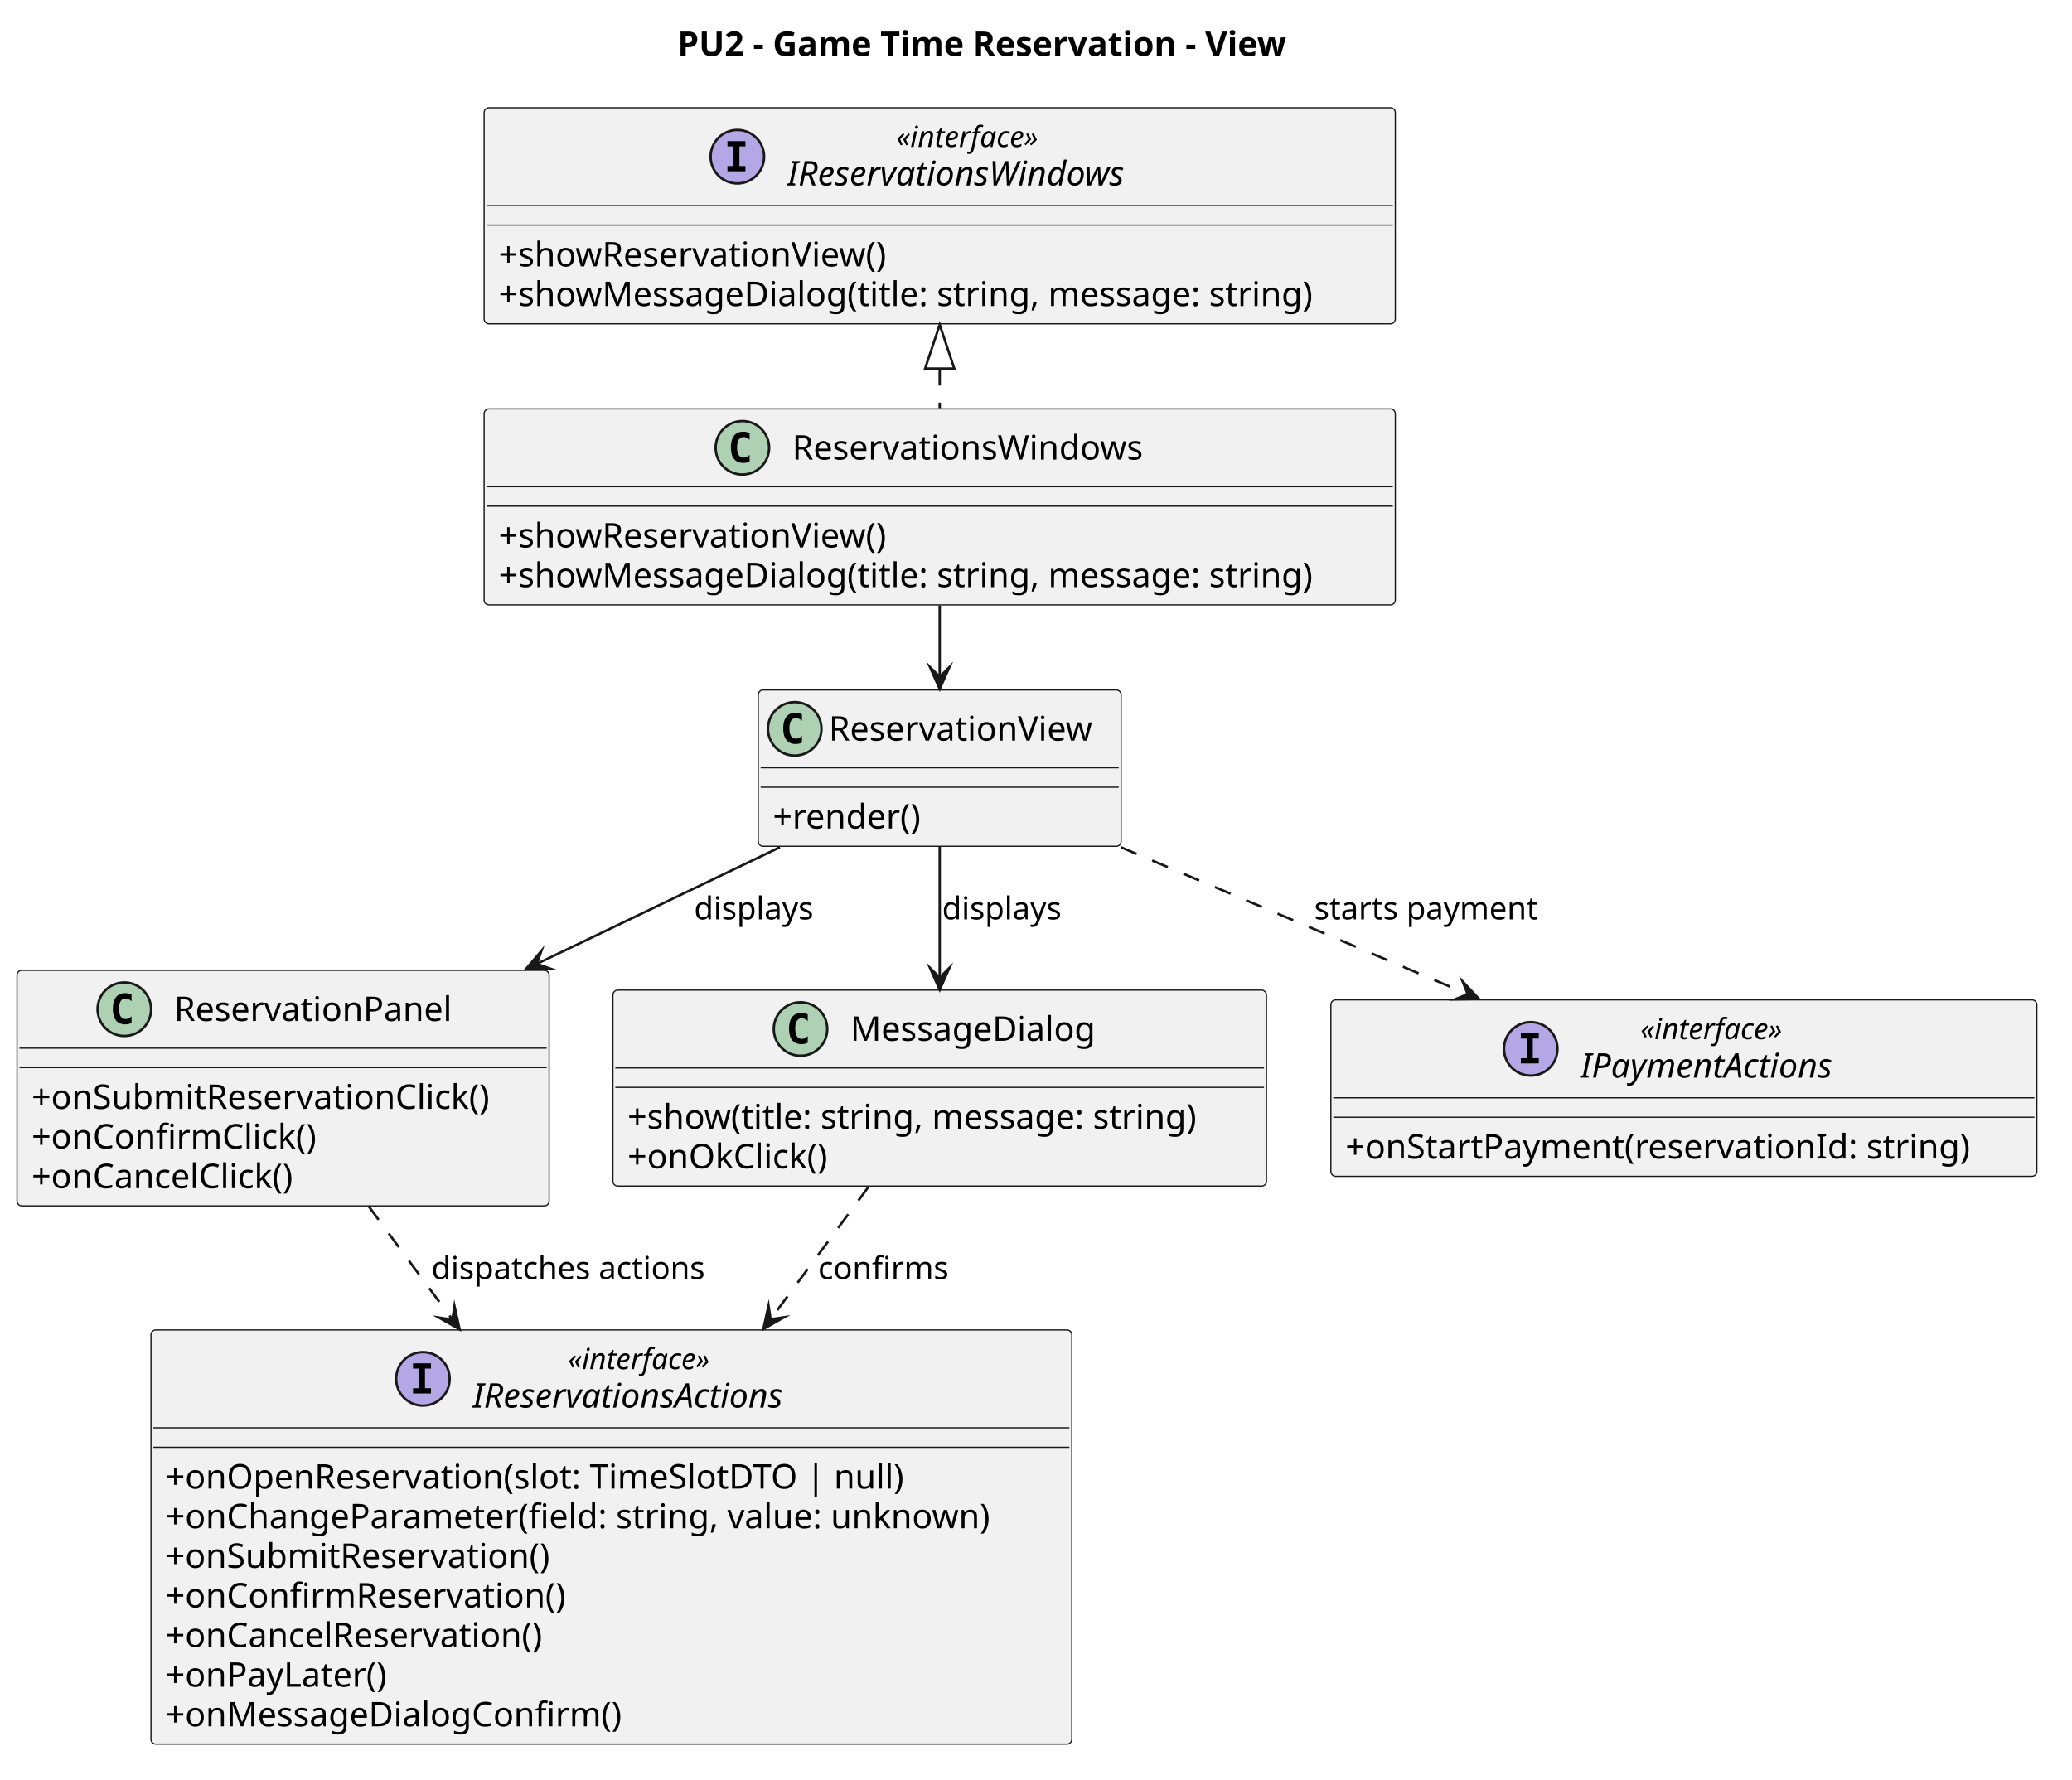
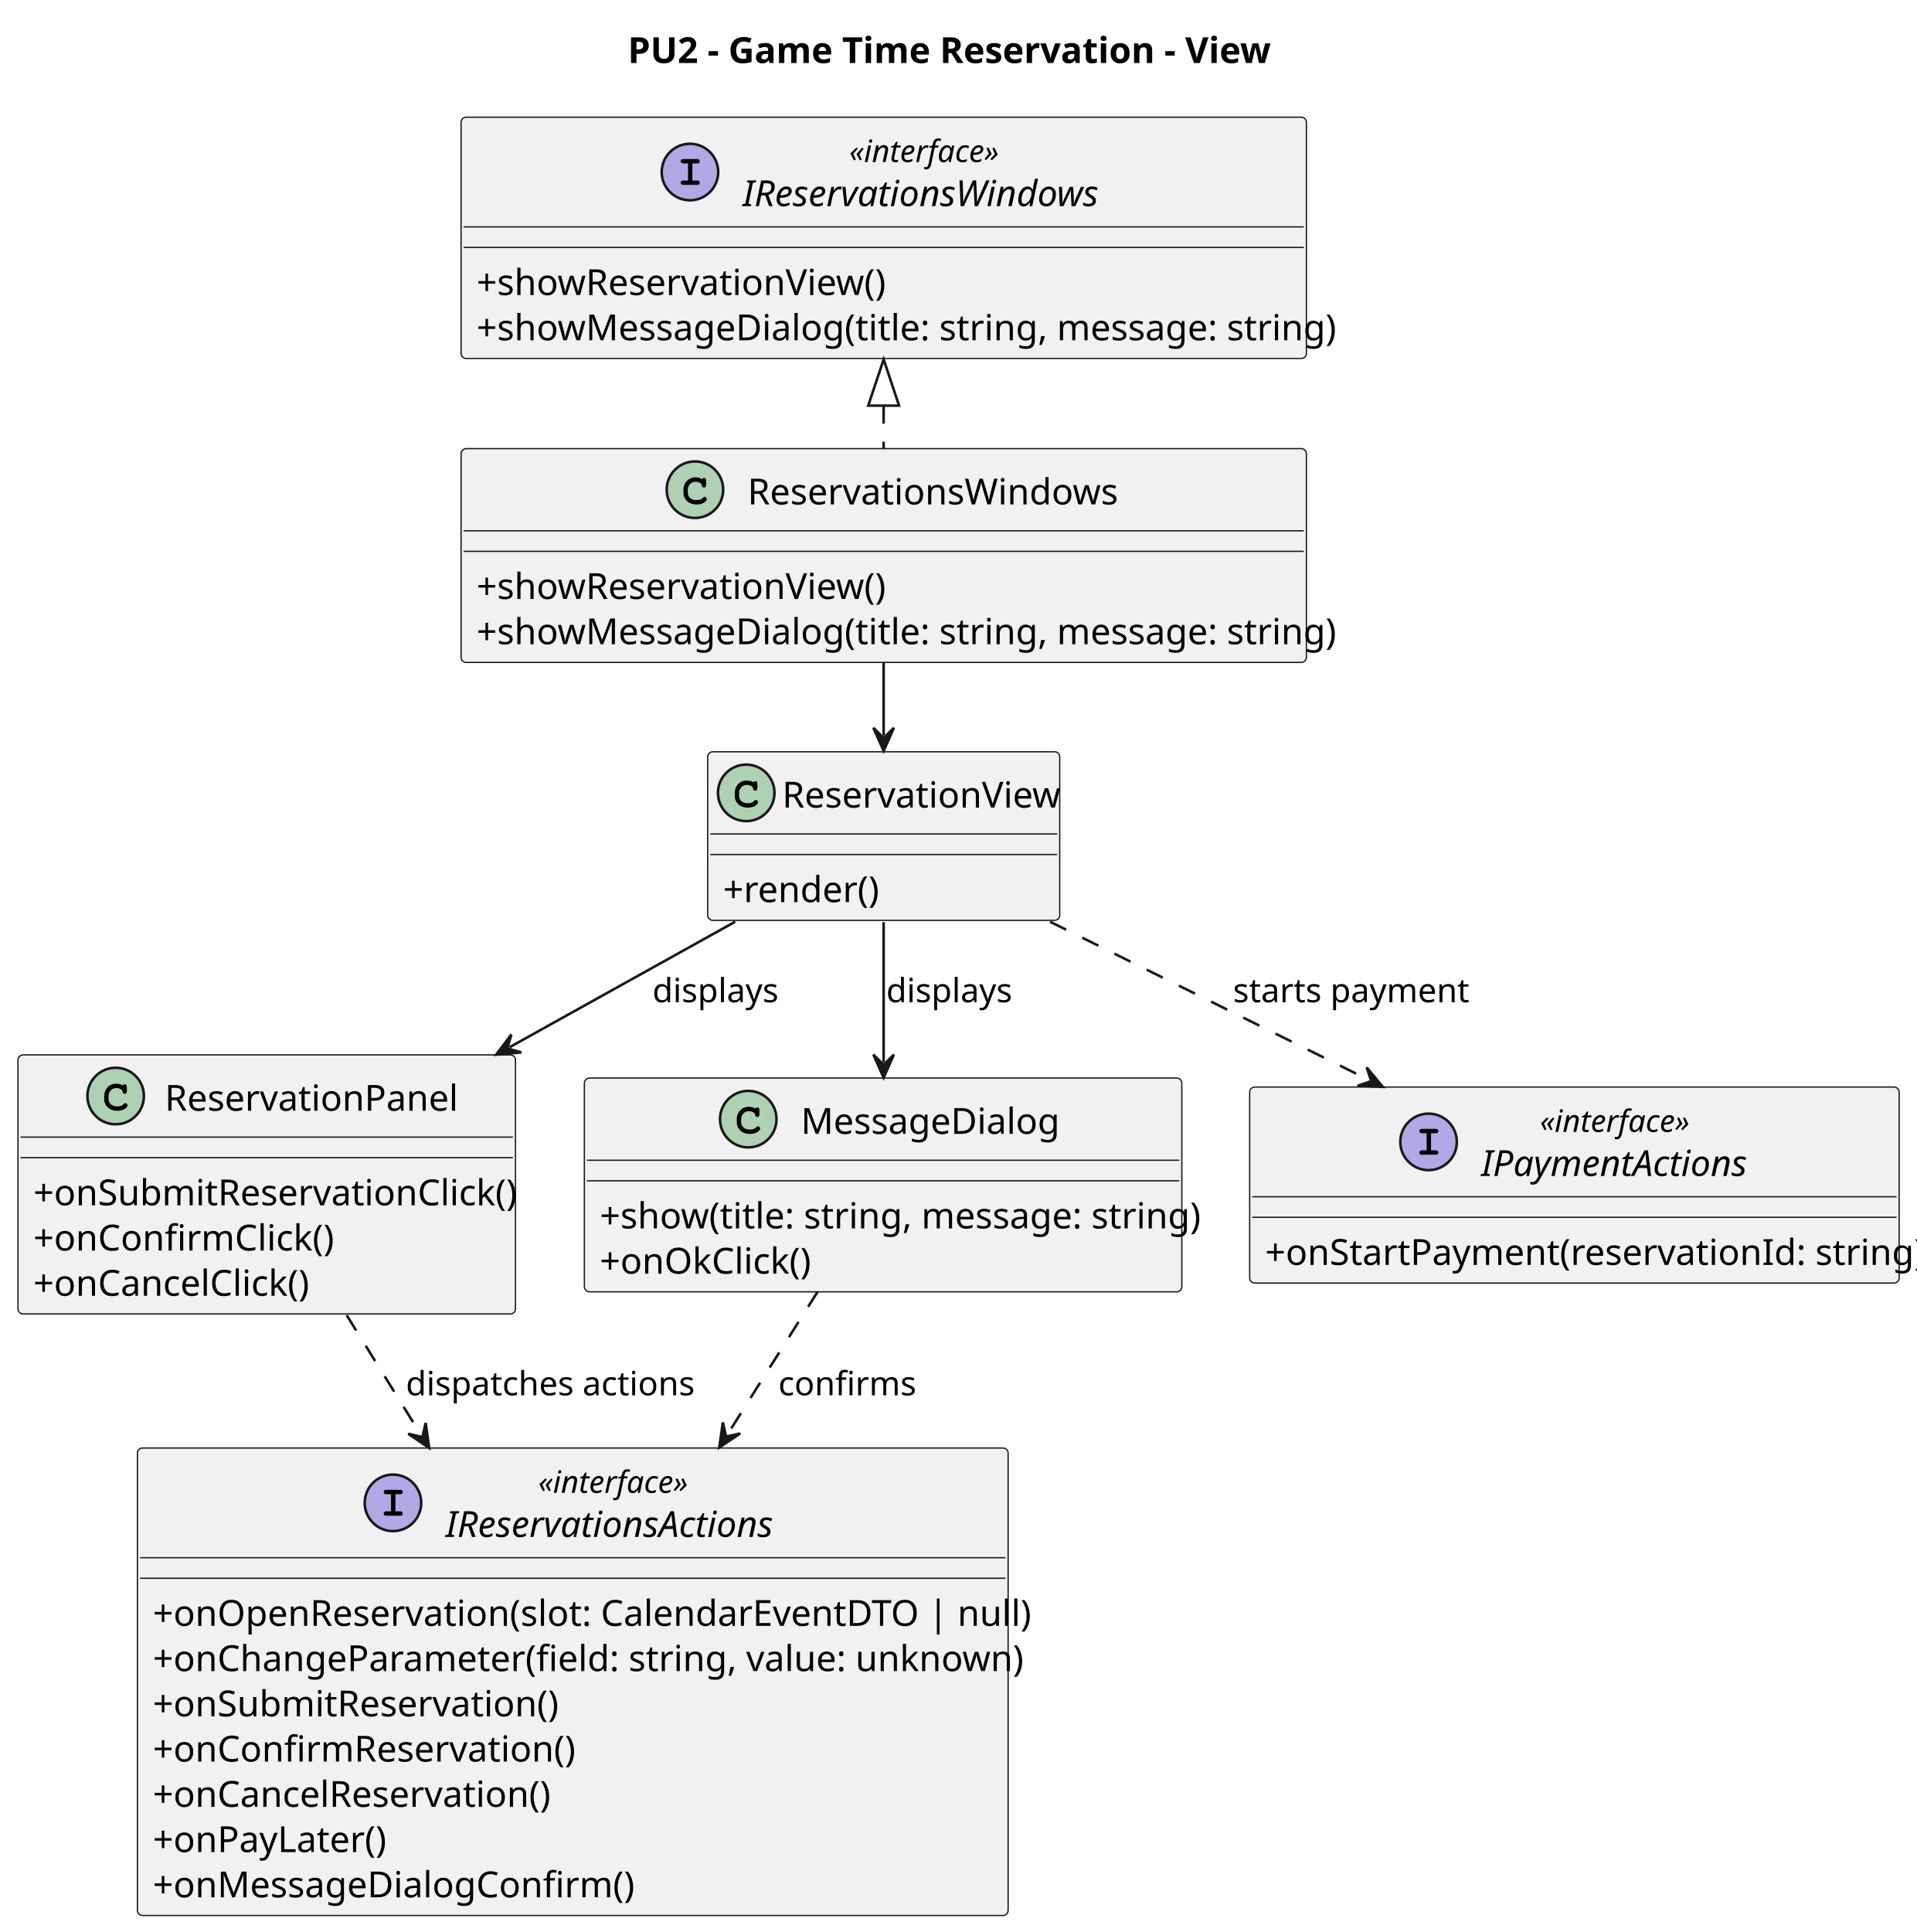
- <svg xmlns="http://www.w3.org/2000/svg" version="1.1" data-diagram-type="CLASS" style="width:852px;height:732px;background:#FFFFFF;" width="852px" height="732px" viewBox="0 0 852 732" zoomAndPan="magnify" preserveAspectRatio="none" contentStyleType="text/css">
+ <svg xmlns="http://www.w3.org/2000/svg" contentStyleType="text/css" data-diagram-type="CLASS" height="752px" preserveAspectRatio="none" style="width:746px;height:752px;background:#FFFFFF;" version="1.1" viewBox="0 0 746 752" width="746px" zoomAndPan="magnify">
  <defs />
-   <g font-family="sans-serif" lengthAdjust="spacing">
-     <g class="title" data-source-line="9">
-       <text x="278.57" y="22.995" fill="#000" font-size="14" textLength="288.408" font-weight="700">PU2 - Game Time Reservation - View</text>
+   <g>
+     <g class="title" data-source-line="14">
+       <text fill="#000000" font-family="sans-serif" font-size="14" font-weight="bold" lengthAdjust="spacing" textLength="243.53" x="244.4" y="24.533">PU2 - Game Time Reservation - View</text>
    </g>
-     <g class="entity" data-qualified-name="ReservationView" id="ent0001" data-source-line="11">
-       <rect x="311.79" y="283.747" width="149.216" height="64.297" fill="#F1F1F1" style="stroke:#181818;stroke-width:0.5;" rx="2" ry="2" />
-       <ellipse cx="326.79" cy="299.747" rx="11" ry="11" fill="#ADD1B2" style="stroke:#181818;stroke-width:1;" />
-       <path d="M329.759,305.388 Q329.181,305.684 328.54,305.825 Q327.899,305.981 327.196,305.981 Q324.696,305.981 323.368,304.341 Q322.056,302.684 322.056,299.559 Q322.056,296.434 323.368,294.778 Q324.696,293.122 327.196,293.122 Q327.899,293.122 328.54,293.278 Q329.196,293.434 329.759,293.731 L329.759,296.45 Q329.134,295.872 328.54,295.606 Q327.946,295.325 327.321,295.325 Q325.978,295.325 325.29,296.403 Q324.603,297.466 324.603,299.559 Q324.603,301.653 325.29,302.731 Q325.978,303.794 327.321,303.794 Q327.946,303.794 328.54,303.528 Q329.134,303.247 329.759,302.669 L329.759,305.388 Z " fill="#000" />
-       <text x="340.79" y="304.594" fill="#000" font-size="14" textLength="117.216">ReservationView</text>
-       <line x1="312.79" y1="315.747" x2="460.006" y2="315.747" style="stroke:#181818;stroke-width:0.5;" />
-       <line x1="312.79" y1="323.747" x2="460.006" y2="323.747" style="stroke:#181818;stroke-width:0.5;" />
-       <text x="317.79" y="340.742" fill="#000" font-size="14" textLength="69.152">+render()</text>
+     <g class="entity" data-qualified-name="ReservationView" data-source-line="16" id="ent0002">
+       <rect fill="#F1F1F1" height="65.609" rx="2" ry="2" style="stroke:#181818;stroke-width:0.5;" width="137.048" x="275.5" y="292.609" />
+       <ellipse cx="290.5" cy="308.609" fill="#ADD1B2" rx="11" ry="11" style="stroke:#181818;stroke-width:1;" />
+       <path d="M293.266,304.484 Q293.422,304.266 293.609,304.156 Q293.797,304.047 294.016,304.047 Q294.391,304.047 294.625,304.312 Q294.859,304.562 294.859,305.172 L294.859,306.625 Q294.859,307.234 294.625,307.5 Q294.391,307.766 294.016,307.766 Q293.672,307.766 293.469,307.562 Q293.266,307.375 293.156,306.859 Q293.109,306.5 292.922,306.312 Q292.594,305.938 291.984,305.719 Q291.375,305.5 290.75,305.5 Q289.984,305.5 289.344,305.828 Q288.719,306.156 288.219,306.906 Q287.734,307.656 287.734,308.688 L287.734,309.781 Q287.734,311.016 288.625,311.844 Q289.516,312.656 291.109,312.656 Q292.047,312.656 292.703,312.406 Q293.094,312.25 293.516,311.812 Q293.781,311.547 293.922,311.469 Q294.078,311.391 294.281,311.391 Q294.609,311.391 294.859,311.656 Q295.125,311.906 295.125,312.25 Q295.125,312.594 294.781,313 Q294.281,313.578 293.484,313.906 Q292.406,314.359 291.109,314.359 Q289.594,314.359 288.391,313.734 Q287.406,313.234 286.719,312.172 Q286.031,311.094 286.031,309.812 L286.031,308.656 Q286.031,307.328 286.641,306.188 Q287.266,305.031 288.359,304.422 Q289.453,303.797 290.688,303.797 Q291.422,303.797 292.062,303.969 Q292.719,304.125 293.266,304.484 Z " fill="#000000" />
+       <text fill="#000000" font-family="sans-serif" font-size="14" lengthAdjust="spacing" textLength="105.048" x="304.5" y="314.338">ReservationView</text>
+       <line style="stroke:#181818;stroke-width:0.5;" x1="276.5" x2="411.548" y1="324.609" y2="324.609" />
+       <line style="stroke:#181818;stroke-width:0.5;" x1="276.5" x2="411.548" y1="332.609" y2="332.609" />
+       <text fill="#000000" font-family="sans-serif" font-size="14" lengthAdjust="spacing" textLength="57.969" x="281.5" y="351.143">+render()</text>
    </g>
-     <g class="entity" data-qualified-name="ReservationPanel" id="ent0002" data-source-line="15">
-       <rect x="7" y="399.047" width="218.801" height="96.891" fill="#F1F1F1" style="stroke:#181818;stroke-width:0.5;" rx="2" ry="2" />
-       <ellipse cx="51.123" cy="415.047" rx="11" ry="11" fill="#ADD1B2" style="stroke:#181818;stroke-width:1;" />
-       <path d="M54.092,420.688 Q53.514,420.984 52.873,421.125 Q52.232,421.281 51.529,421.281 Q49.029,421.281 47.701,419.641 Q46.389,417.984 46.389,414.859 Q46.389,411.734 47.701,410.078 Q49.029,408.422 51.529,408.422 Q52.232,408.422 52.873,408.578 Q53.529,408.734 54.092,409.031 L54.092,411.75 Q53.467,411.172 52.873,410.906 Q52.279,410.625 51.654,410.625 Q50.31,410.625 49.623,411.703 Q48.935,412.766 48.935,414.859 Q48.935,416.953 49.623,418.031 Q50.31,419.094 51.654,419.094 Q52.279,419.094 52.873,418.828 Q53.467,418.547 54.092,417.969 L54.092,420.688 Z " fill="#000" />
-       <text x="71.595" y="419.894" fill="#000" font-size="14" textLength="122.083">ReservationPanel</text>
-       <line x1="8" y1="431.047" x2="224.801" y2="431.047" style="stroke:#181818;stroke-width:0.5;" />
-       <line x1="8" y1="439.047" x2="224.801" y2="439.047" style="stroke:#181818;stroke-width:0.5;" />
-       <text x="13" y="456.042" fill="#000" font-size="14" textLength="206.801">+onSubmitReservationClick()</text>
-       <text x="13" y="472.339" fill="#000" font-size="14" textLength="128.878">+onConfirmClick()</text>
-       <text x="13" y="488.636" fill="#000" font-size="14" textLength="120.88">+onCancelClick()</text>
+     <g class="entity" data-qualified-name="ReservationPanel" data-source-line="20" id="ent0003">
+       <rect fill="#F1F1F1" height="100.828" rx="2" ry="2" style="stroke:#181818;stroke-width:0.5;" width="193.679" x="7" y="410.609" />
+       <ellipse cx="45.026" cy="426.609" fill="#ADD1B2" rx="11" ry="11" style="stroke:#181818;stroke-width:1;" />
+       <path d="M47.792,422.484 Q47.948,422.266 48.135,422.156 Q48.323,422.047 48.542,422.047 Q48.917,422.047 49.151,422.312 Q49.385,422.562 49.385,423.172 L49.385,424.625 Q49.385,425.234 49.151,425.5 Q48.917,425.766 48.542,425.766 Q48.198,425.766 47.995,425.562 Q47.792,425.375 47.682,424.859 Q47.635,424.5 47.448,424.312 Q47.12,423.938 46.51,423.719 Q45.901,423.5 45.276,423.5 Q44.51,423.5 43.87,423.828 Q43.245,424.156 42.745,424.906 Q42.26,425.656 42.26,426.688 L42.26,427.781 Q42.26,429.016 43.151,429.844 Q44.042,430.656 45.635,430.656 Q46.573,430.656 47.229,430.406 Q47.62,430.25 48.042,429.812 Q48.307,429.547 48.448,429.469 Q48.604,429.391 48.807,429.391 Q49.135,429.391 49.385,429.656 Q49.651,429.906 49.651,430.25 Q49.651,430.594 49.307,431 Q48.807,431.578 48.01,431.906 Q46.932,432.359 45.635,432.359 Q44.12,432.359 42.917,431.734 Q41.932,431.234 41.245,430.172 Q40.557,429.094 40.557,427.812 L40.557,426.656 Q40.557,425.328 41.167,424.188 Q41.792,423.031 42.885,422.422 Q43.979,421.797 45.214,421.797 Q45.948,421.797 46.589,421.969 Q47.245,422.125 47.792,422.484 Z " fill="#000000" />
+       <text fill="#000000" font-family="sans-serif" font-size="14" lengthAdjust="spacing" textLength="110.51" x="64.143" y="432.338">ReservationPanel</text>
+       <line style="stroke:#181818;stroke-width:0.5;" x1="8" x2="199.679" y1="442.609" y2="442.609" />
+       <line style="stroke:#181818;stroke-width:0.5;" x1="8" x2="199.679" y1="450.609" y2="450.609" />
+       <text fill="#000000" font-family="sans-serif" font-size="14" lengthAdjust="spacing" textLength="181.679" x="13" y="469.143">+onSubmitReservationClick()</text>
+       <text fill="#000000" font-family="sans-serif" font-size="14" lengthAdjust="spacing" textLength="112.41" x="13" y="486.752">+onConfirmClick()</text>
+       <text fill="#000000" font-family="sans-serif" font-size="14" lengthAdjust="spacing" textLength="106.982" x="13" y="504.361">+onCancelClick()</text>
    </g>
-     <g class="entity" data-qualified-name="MessageDialog" id="ent0003" data-source-line="21">
-       <rect x="252.03" y="407.187" width="268.737" height="80.594" fill="#F1F1F1" style="stroke:#181818;stroke-width:0.5;" rx="2" ry="2" />
-       <ellipse cx="329.174" cy="423.187" rx="11" ry="11" fill="#ADD1B2" style="stroke:#181818;stroke-width:1;" />
-       <path d="M332.142,428.828 Q331.564,429.124 330.924,429.265 Q330.283,429.421 329.58,429.421 Q327.08,429.421 325.752,427.781 Q324.439,426.124 324.439,422.999 Q324.439,419.874 325.752,418.218 Q327.08,416.562 329.58,416.562 Q330.283,416.562 330.924,416.718 Q331.58,416.874 332.142,417.171 L332.142,419.89 Q331.517,419.312 330.924,419.046 Q330.33,418.765 329.705,418.765 Q328.361,418.765 327.674,419.843 Q326.986,420.906 326.986,422.999 Q326.986,425.093 327.674,426.171 Q328.361,427.234 329.705,427.234 Q330.33,427.234 330.924,426.968 Q331.517,426.687 332.142,426.109 L332.142,428.828 Z " fill="#000" />
-       <text x="349.674" y="428.034" fill="#000" font-size="14" textLength="105.95">MessageDialog</text>
-       <line x1="253.03" y1="439.187" x2="519.767" y2="439.187" style="stroke:#181818;stroke-width:0.5;" />
-       <line x1="253.03" y1="447.187" x2="519.767" y2="447.187" style="stroke:#181818;stroke-width:0.5;" />
-       <text x="258.03" y="464.182" fill="#000" font-size="14" textLength="256.737">+show(title: string, message: string)</text>
-       <text x="258.03" y="480.479" fill="#000" font-size="14" textLength="92.579">+onOkClick()</text>
+     <g class="entity" data-qualified-name="MessageDialog" data-source-line="26" id="ent0004">
+       <rect fill="#F1F1F1" height="83.219" rx="2" ry="2" style="stroke:#181818;stroke-width:0.5;" width="232.582" x="227.5" y="419.609" />
+       <ellipse cx="291.293" cy="435.609" fill="#ADD1B2" rx="11" ry="11" style="stroke:#181818;stroke-width:1;" />
+       <path d="M294.059,431.484 Q294.215,431.266 294.402,431.156 Q294.59,431.047 294.809,431.047 Q295.184,431.047 295.418,431.312 Q295.652,431.562 295.652,432.172 L295.652,433.625 Q295.652,434.234 295.418,434.5 Q295.184,434.766 294.809,434.766 Q294.465,434.766 294.262,434.562 Q294.059,434.375 293.949,433.859 Q293.902,433.5 293.715,433.312 Q293.387,432.938 292.777,432.719 Q292.168,432.5 291.543,432.5 Q290.777,432.5 290.137,432.828 Q289.512,433.156 289.012,433.906 Q288.527,434.656 288.527,435.688 L288.527,436.781 Q288.527,438.016 289.418,438.844 Q290.309,439.656 291.902,439.656 Q292.84,439.656 293.496,439.406 Q293.887,439.25 294.309,438.812 Q294.574,438.547 294.715,438.469 Q294.871,438.391 295.074,438.391 Q295.402,438.391 295.652,438.656 Q295.918,438.906 295.918,439.25 Q295.918,439.594 295.574,440 Q295.074,440.578 294.277,440.906 Q293.199,441.359 291.902,441.359 Q290.387,441.359 289.184,440.734 Q288.199,440.234 287.512,439.172 Q286.824,438.094 286.824,436.812 L286.824,435.656 Q286.824,434.328 287.434,433.188 Q288.059,432.031 289.152,431.422 Q290.246,430.797 291.481,430.797 Q292.215,430.797 292.856,430.969 Q293.512,431.125 294.059,431.484 Z " fill="#000000" />
+       <text fill="#000000" font-family="sans-serif" font-size="14" lengthAdjust="spacing" textLength="96.496" x="311.793" y="441.338">MessageDialog</text>
+       <line style="stroke:#181818;stroke-width:0.5;" x1="228.5" x2="459.082" y1="451.609" y2="451.609" />
+       <line style="stroke:#181818;stroke-width:0.5;" x1="228.5" x2="459.082" y1="459.609" y2="459.609" />
+       <text fill="#000000" font-family="sans-serif" font-size="14" lengthAdjust="spacing" textLength="220.582" x="233.5" y="478.143">+show(title: string, message: string)</text>
+       <text fill="#000000" font-family="sans-serif" font-size="14" lengthAdjust="spacing" textLength="81.293" x="233.5" y="495.752">+onOkClick()</text>
    </g>
-     <g class="entity" data-qualified-name="IReservationsActions" id="ent0004" data-source-line="26">
-       <rect x="62.08" y="546.937" width="378.646" height="170.344" fill="#F1F1F1" style="stroke:#181818;stroke-width:0.5;" rx="2" ry="2" />
-       <ellipse cx="173.906" cy="567.07" rx="11" ry="11" fill="#B4A7E5" style="stroke:#181818;stroke-width:1;" />
-       <path d="M169.828,562.835 L169.828,560.679 L177.218,560.679 L177.218,562.835 L174.749,562.835 L174.749,570.913 L177.218,570.913 L177.218,573.07 L169.828,573.07 L169.828,570.913 L172.296,570.913 L172.296,562.835 L169.828,562.835 Z " fill="#000" />
-       <text x="233.551" y="563.076" fill="#000" font-size="12" textLength="68.203" font-style="italic">«interface»</text>
-       <text x="194.406" y="578.901" fill="#000" font-size="14" textLength="146.494" font-style="italic">IReservationsActions</text>
-       <line x1="63.08" y1="587.203" x2="439.726" y2="587.203" style="stroke:#181818;stroke-width:0.5;" />
-       <line x1="63.08" y1="595.203" x2="439.726" y2="595.203" style="stroke:#181818;stroke-width:0.5;" />
-       <text x="68.08" y="612.198" fill="#000" font-size="14" textLength="326.594">+onOpenReservation(slot: TimeSlotDTO | null)</text>
-       <text x="68.08" y="628.494" fill="#000" font-size="14" textLength="366.646">+onChangeParameter(field: string, value: unknown)</text>
-       <text x="68.08" y="644.791" fill="#000" font-size="14" textLength="173.441">+onSubmitReservation()</text>
-       <text x="68.08" y="661.088" fill="#000" font-size="14" textLength="179.204">+onConfirmReservation()</text>
-       <text x="68.08" y="677.385" fill="#000" font-size="14" textLength="171.206">+onCancelReservation()</text>
-       <text x="68.08" y="693.682" fill="#000" font-size="14" textLength="101.637">+onPayLater()</text>
-       <text x="68.08" y="709.979" fill="#000" font-size="14" textLength="201.469">+onMessageDialogConfirm()</text>
+     <g class="entity" data-qualified-name="IReservationsActions" data-source-line="31" id="ent0005">
+       <rect fill="#F1F1F1" height="181.969" rx="2" ry="2" style="stroke:#181818;stroke-width:0.5;" width="338.963" x="53.5" y="563.609" />
+       <ellipse cx="152.98" cy="584.961" fill="#B4A7E5" rx="11" ry="11" style="stroke:#181818;stroke-width:1;" />
+       <path d="M153.933,581.602 L153.933,588.258 L155.652,588.258 Q156.261,588.258 156.527,588.492 Q156.792,588.727 156.792,589.117 Q156.792,589.492 156.527,589.727 Q156.261,589.961 155.652,589.961 L150.511,589.961 Q149.902,589.961 149.636,589.727 Q149.371,589.492 149.371,589.102 Q149.371,588.727 149.636,588.492 Q149.902,588.258 150.511,588.258 L152.23,588.258 L152.23,581.602 L150.511,581.602 Q149.902,581.602 149.636,581.367 Q149.371,581.133 149.371,580.742 Q149.371,580.367 149.636,580.133 Q149.902,579.898 150.511,579.898 L155.652,579.898 Q156.261,579.898 156.527,580.133 Q156.792,580.367 156.792,580.742 Q156.792,581.133 156.527,581.367 Q156.261,581.602 155.652,581.602 L153.933,581.602 Z " fill="#000000" />
+       <text fill="#000000" font-family="sans-serif" font-size="12" font-style="italic" lengthAdjust="spacing" textLength="59.373" x="209.545" y="581.066">«interface»</text>
+       <text fill="#000000" font-family="sans-serif" font-size="14" font-style="italic" lengthAdjust="spacing" textLength="131.503" x="173.48" y="598.236">IReservationsActions</text>
+       <line style="stroke:#181818;stroke-width:0.5;" x1="54.5" x2="391.463" y1="606.312" y2="606.312" />
+       <line style="stroke:#181818;stroke-width:0.5;" x1="54.5" x2="391.463" y1="614.312" y2="614.312" />
+       <text fill="#000000" font-family="sans-serif" font-size="14" lengthAdjust="spacing" textLength="326.963" x="59.5" y="632.846">+onOpenReservation(slot: CalendarEventDTO | null)</text>
+       <text fill="#000000" font-family="sans-serif" font-size="14" lengthAdjust="spacing" textLength="320.236" x="59.5" y="650.455">+onChangeParameter(field: string, value: unknown)</text>
+       <text fill="#000000" font-family="sans-serif" font-size="14" lengthAdjust="spacing" textLength="151.348" x="59.5" y="668.064">+onSubmitReservation()</text>
+       <text fill="#000000" font-family="sans-serif" font-size="14" lengthAdjust="spacing" textLength="156.782" x="59.5" y="685.674">+onConfirmReservation()</text>
+       <text fill="#000000" font-family="sans-serif" font-size="14" lengthAdjust="spacing" textLength="151.355" x="59.5" y="703.283">+onCancelReservation()</text>
+       <text fill="#000000" font-family="sans-serif" font-size="14" lengthAdjust="spacing" textLength="89.106" x="59.5" y="720.893">+onPayLater()</text>
+       <text fill="#000000" font-family="sans-serif" font-size="14" lengthAdjust="spacing" textLength="178.575" x="59.5" y="738.502">+onMessageDialogConfirm()</text>
    </g>
-     <g class="entity" data-qualified-name="IPaymentActions" id="ent0005" data-source-line="36">
-       <rect x="547.25" y="411.207" width="290.298" height="72.563" fill="#F1F1F1" style="stroke:#181818;stroke-width:0.5;" rx="2" ry="2" />
-       <ellipse cx="629.432" cy="431.34" rx="11" ry="11" fill="#B4A7E5" style="stroke:#181818;stroke-width:1;" />
-       <path d="M625.354,427.105 L625.354,424.949 L632.744,424.949 L632.744,427.105 L630.275,427.105 L630.275,435.183 L632.744,435.183 L632.744,437.34 L625.354,437.34 L625.354,435.183 L627.822,435.183 L627.822,427.105 L625.354,427.105 Z " fill="#000" />
-       <text x="674.547" y="427.346" fill="#000" font-size="12" textLength="68.203" font-style="italic">«interface»</text>
-       <text x="649.932" y="443.171" fill="#000" font-size="14" textLength="117.435" font-style="italic">IPaymentActions</text>
-       <line x1="548.25" y1="451.473" x2="836.548" y2="451.473" style="stroke:#181818;stroke-width:0.5;" />
-       <line x1="548.25" y1="459.473" x2="836.548" y2="459.473" style="stroke:#181818;stroke-width:0.5;" />
-       <text x="553.25" y="476.468" fill="#000" font-size="14" textLength="278.298">+onStartPayment(reservationId: string)</text>
+     <g class="entity" data-qualified-name="IPaymentActions" data-source-line="41" id="ent0006">
+       <rect fill="#F1F1F1" height="76.312" rx="2" ry="2" style="stroke:#181818;stroke-width:0.5;" width="252.83" x="486.5" y="423.109" />
+       <ellipse cx="556.141" cy="444.461" fill="#B4A7E5" rx="11" ry="11" style="stroke:#181818;stroke-width:1;" />
+       <path d="M557.094,441.102 L557.094,447.758 L558.813,447.758 Q559.422,447.758 559.688,447.992 Q559.954,448.227 559.954,448.617 Q559.954,448.992 559.688,449.227 Q559.422,449.461 558.813,449.461 L553.672,449.461 Q553.063,449.461 552.797,449.227 Q552.532,448.992 552.532,448.602 Q552.532,448.227 552.797,447.992 Q553.063,447.758 553.672,447.758 L555.391,447.758 L555.391,441.102 L553.672,441.102 Q553.063,441.102 552.797,440.867 Q552.532,440.633 552.532,440.242 Q552.532,439.867 552.797,439.633 Q553.063,439.398 553.672,439.398 L558.813,439.398 Q559.422,439.398 559.688,439.633 Q559.954,439.867 559.954,440.242 Q559.954,440.633 559.688,440.867 Q559.422,441.102 558.813,441.102 L557.094,441.102 Z " fill="#000000" />
+       <text fill="#000000" font-family="sans-serif" font-size="12" font-style="italic" lengthAdjust="spacing" textLength="59.373" x="599.479" y="440.566">«interface»</text>
+       <text fill="#000000" font-family="sans-serif" font-size="14" font-style="italic" lengthAdjust="spacing" textLength="105.048" x="576.641" y="457.736">IPaymentActions</text>
+       <line style="stroke:#181818;stroke-width:0.5;" x1="487.5" x2="738.33" y1="465.812" y2="465.812" />
+       <line style="stroke:#181818;stroke-width:0.5;" x1="487.5" x2="738.33" y1="473.812" y2="473.812" />
+       <text fill="#000000" font-family="sans-serif" font-size="14" lengthAdjust="spacing" textLength="240.83" x="492.5" y="492.346">+onStartPayment(reservationId: string)</text>
    </g>
-     <g class="entity" data-qualified-name="IReservationsWindows" id="ent0006" data-source-line="40">
-       <rect x="199.06" y="44.297" width="374.688" height="88.859" fill="#F1F1F1" style="stroke:#181818;stroke-width:0.5;" rx="2" ry="2" />
-       <ellipse cx="303.199" cy="64.43" rx="11" ry="11" fill="#B4A7E5" style="stroke:#181818;stroke-width:1;" />
-       <path d="M299.121,60.195 L299.121,58.039 L306.511,58.039 L306.511,60.195 L304.042,60.195 L304.042,68.273 L306.511,68.273 L306.511,70.43 L299.121,70.43 L299.121,68.273 L301.589,68.273 L301.589,60.195 L299.121,60.195 Z " fill="#000" />
-       <text x="368.552" y="60.436" fill="#000" font-size="12" textLength="68.203" font-style="italic">«interface»</text>
-       <text x="323.699" y="76.261" fill="#000" font-size="14" textLength="157.91" font-style="italic">IReservationsWindows</text>
-       <line x1="200.06" y1="84.563" x2="572.748" y2="84.563" style="stroke:#181818;stroke-width:0.5;" />
-       <line x1="200.06" y1="92.563" x2="572.748" y2="92.563" style="stroke:#181818;stroke-width:0.5;" />
-       <text x="205.06" y="109.558" fill="#000" font-size="14" textLength="176.053">+showReservationView()</text>
-       <text x="205.06" y="125.854" fill="#000" font-size="14" textLength="362.688">+showMessageDialog(title: string, message: string)</text>
+     <g class="entity" data-qualified-name="IReservationsWindows" data-source-line="45" id="ent0007">
+       <rect fill="#F1F1F1" height="93.922" rx="2" ry="2" style="stroke:#181818;stroke-width:0.5;" width="329.078" x="179.5" y="45.609" />
+       <ellipse cx="268.596" cy="66.961" fill="#B4A7E5" rx="11" ry="11" style="stroke:#181818;stroke-width:1;" />
+       <path d="M269.549,63.602 L269.549,70.258 L271.268,70.258 Q271.877,70.258 272.143,70.492 Q272.409,70.727 272.409,71.117 Q272.409,71.492 272.143,71.727 Q271.877,71.961 271.268,71.961 L266.127,71.961 Q265.518,71.961 265.252,71.727 Q264.987,71.492 264.987,71.102 Q264.987,70.727 265.252,70.492 Q265.518,70.258 266.127,70.258 L267.846,70.258 L267.846,63.602 L266.127,63.602 Q265.518,63.602 265.252,63.367 Q264.987,63.133 264.987,62.742 Q264.987,62.367 265.252,62.133 Q265.518,61.898 266.127,61.898 L271.268,61.898 Q271.877,61.898 272.143,62.133 Q272.409,62.367 272.409,62.742 Q272.409,63.133 272.143,63.367 Q271.877,63.602 271.268,63.602 L269.549,63.602 Z " fill="#000000" />
+       <text fill="#000000" font-family="sans-serif" font-size="12" font-style="italic" lengthAdjust="spacing" textLength="59.373" x="330.603" y="63.066">«interface»</text>
+       <text fill="#000000" font-family="sans-serif" font-size="14" font-style="italic" lengthAdjust="spacing" textLength="142.386" x="289.096" y="80.236">IReservationsWindows</text>
+       <line style="stroke:#181818;stroke-width:0.5;" x1="180.5" x2="507.578" y1="88.312" y2="88.312" />
+       <line style="stroke:#181818;stroke-width:0.5;" x1="180.5" x2="507.578" y1="96.312" y2="96.312" />
+       <text fill="#000000" font-family="sans-serif" font-size="14" lengthAdjust="spacing" textLength="155.231" x="185.5" y="114.846">+showReservationView()</text>
+       <text fill="#000000" font-family="sans-serif" font-size="14" lengthAdjust="spacing" textLength="317.078" x="185.5" y="132.455">+showMessageDialog(title: string, message: string)</text>
    </g>
-     <g class="entity" data-qualified-name="ReservationsWindows" id="ent0007" data-source-line="45">
-       <rect x="199.06" y="168.157" width="374.688" height="80.594" fill="#F1F1F1" style="stroke:#181818;stroke-width:0.5;" rx="2" ry="2" />
-       <ellipse cx="305.263" cy="184.157" rx="11" ry="11" fill="#ADD1B2" style="stroke:#181818;stroke-width:1;" />
-       <path d="M308.232,189.798 Q307.654,190.094 307.013,190.235 Q306.373,190.391 305.669,190.391 Q303.169,190.391 301.841,188.751 Q300.529,187.094 300.529,183.969 Q300.529,180.844 301.841,179.188 Q303.169,177.532 305.669,177.532 Q306.373,177.532 307.013,177.688 Q307.669,177.844 308.232,178.141 L308.232,180.86 Q307.607,180.282 307.013,180.016 Q306.419,179.735 305.794,179.735 Q304.451,179.735 303.763,180.813 Q303.076,181.876 303.076,183.969 Q303.076,186.063 303.763,187.141 Q304.451,188.204 305.794,188.204 Q306.419,188.204 307.013,187.938 Q307.607,187.657 308.232,187.079 L308.232,189.798 Z " fill="#000" />
-       <text x="325.763" y="189.004" fill="#000" font-size="14" textLength="153.781">ReservationsWindows</text>
-       <line x1="200.06" y1="200.157" x2="572.748" y2="200.157" style="stroke:#181818;stroke-width:0.5;" />
-       <line x1="200.06" y1="208.157" x2="572.748" y2="208.157" style="stroke:#181818;stroke-width:0.5;" />
-       <text x="205.06" y="225.152" fill="#000" font-size="14" textLength="176.053">+showReservationView()</text>
-       <text x="205.06" y="241.449" fill="#000" font-size="14" textLength="362.688">+showMessageDialog(title: string, message: string)</text>
+     <g class="entity" data-qualified-name="ReservationsWindows" data-source-line="50" id="ent0008">
+       <rect fill="#F1F1F1" height="83.219" rx="2" ry="2" style="stroke:#181818;stroke-width:0.5;" width="329.078" x="179.5" y="174.609" />
+       <ellipse cx="270.541" cy="190.609" fill="#ADD1B2" rx="11" ry="11" style="stroke:#181818;stroke-width:1;" />
+       <path d="M273.307,186.484 Q273.463,186.266 273.65,186.156 Q273.838,186.047 274.057,186.047 Q274.432,186.047 274.666,186.312 Q274.9,186.562 274.9,187.172 L274.9,188.625 Q274.9,189.234 274.666,189.5 Q274.432,189.766 274.057,189.766 Q273.713,189.766 273.51,189.562 Q273.307,189.375 273.197,188.859 Q273.15,188.5 272.963,188.312 Q272.635,187.938 272.025,187.719 Q271.416,187.5 270.791,187.5 Q270.025,187.5 269.385,187.828 Q268.76,188.156 268.26,188.906 Q267.775,189.656 267.775,190.688 L267.775,191.781 Q267.775,193.016 268.666,193.844 Q269.557,194.656 271.15,194.656 Q272.088,194.656 272.744,194.406 Q273.135,194.25 273.557,193.812 Q273.822,193.547 273.963,193.469 Q274.119,193.391 274.322,193.391 Q274.65,193.391 274.9,193.656 Q275.166,193.906 275.166,194.25 Q275.166,194.594 274.822,195 Q274.322,195.578 273.525,195.906 Q272.447,196.359 271.15,196.359 Q269.635,196.359 268.432,195.734 Q267.447,195.234 266.76,194.172 Q266.072,193.094 266.072,191.812 L266.072,190.656 Q266.072,189.328 266.682,188.188 Q267.307,187.031 268.4,186.422 Q269.494,185.797 270.728,185.797 Q271.463,185.797 272.103,185.969 Q272.76,186.125 273.307,186.484 Z " fill="#000000" />
+       <text fill="#000000" font-family="sans-serif" font-size="14" lengthAdjust="spacing" textLength="138.496" x="291.041" y="196.338">ReservationsWindows</text>
+       <line style="stroke:#181818;stroke-width:0.5;" x1="180.5" x2="507.578" y1="206.609" y2="206.609" />
+       <line style="stroke:#181818;stroke-width:0.5;" x1="180.5" x2="507.578" y1="214.609" y2="214.609" />
+       <text fill="#000000" font-family="sans-serif" font-size="14" lengthAdjust="spacing" textLength="155.231" x="185.5" y="233.143">+showReservationView()</text>
+       <text fill="#000000" font-family="sans-serif" font-size="14" lengthAdjust="spacing" textLength="317.078" x="185.5" y="250.752">+showMessageDialog(title: string, message: string)</text>
    </g>
-     <g class="link" data-entity-1="ent0006" data-entity-2="ent0007" id="lnk9" data-source-line="50" data-link-type="extension">
-       <path d="M386.4,151.557 C386.4,162.807 386.4,156.827 386.4,167.847" style="stroke:#181818;stroke-width:1;stroke-dasharray:7,7;" fill="none" id="IReservationsWindows-backto-ReservationsWindows" codeLine="50" />
-       <polygon points="386.4,133.557,380.4,151.557,392.4,151.557,386.4,133.557" fill="none" style="stroke:#181818;stroke-width:1;stroke-linejoin:miter;stroke-miterlimit:10;" />
+     <g class="link" data-entity-1="ent0007" data-entity-2="ent0008" data-link-type="extension" data-source-line="55" id="lnk10">
+       <path codeLine="55" d="M344,157.889 C344,169.289 344,163.409 344,174.519" fill="none" id="IReservationsWindows-backto-ReservationsWindows" style="stroke:#181818;stroke-width:1;stroke-dasharray:7,7;" />
+       <polygon fill="none" points="344,139.889,338,157.889,350,157.889,344,139.889" style="stroke:#181818;stroke-width:1;" />
    </g>
-     <g class="link" data-entity-1="ent0001" data-entity-2="ent0002" id="lnk10" data-source-line="52" data-link-type="dependency">
-       <path d="M320.7,348.427 C289.32,363.487 255.598,379.674 220.738,396.404" style="stroke:#181818;stroke-width:1;" fill="none" id="ReservationView-to-ReservationPanel" codeLine="52" />
-       <polygon points="216.23,398.567,226.075,398.279,220.738,396.404,222.613,391.067,216.23,398.567" fill="#181818" style="stroke:#181818;stroke-width:1;stroke-linejoin:miter;stroke-miterlimit:10;" />
-       <text x="285.4" y="378.114" fill="#000" font-size="13" textLength="52.933">displays</text>
+     <g class="link" data-entity-1="ent0002" data-entity-2="ent0003" data-link-type="dependency" data-source-line="57" id="lnk11">
+       <path codeLine="57" d="M286.21,358.759 C258.33,374.259 229.504,390.303 198.394,407.603" fill="none" id="ReservationView-to-ReservationPanel" style="stroke:#181818;stroke-width:1;" />
+       <polygon fill="#181818" points="193.15,410.519,202.96,409.641,197.52,408.089,199.072,402.649,193.15,410.519" style="stroke:#181818;stroke-width:1;" />
+       <text fill="#000000" font-family="sans-serif" font-size="13" lengthAdjust="spacing" textLength="46.966" x="254" y="390.104">displays</text>
    </g>
-     <g class="link" data-entity-1="ent0001" data-entity-2="ent0003" id="lnk11" data-source-line="53" data-link-type="dependency">
-       <path d="M386.4,348.267 C386.4,365.947 386.4,383.197 386.4,402.047" style="stroke:#181818;stroke-width:1;" fill="none" id="ReservationView-to-MessageDialog" codeLine="53" />
-       <polygon points="386.4,407.047,390.4,398.047,386.4,402.047,382.4,398.047,386.4,407.047" fill="#181818" style="stroke:#181818;stroke-width:1;stroke-linejoin:miter;stroke-miterlimit:10;" />
-       <text x="387.4" y="378.114" fill="#000" font-size="13" textLength="52.933">displays</text>
+     <g class="link" data-entity-1="ent0002" data-entity-2="ent0004" data-link-type="dependency" data-source-line="58" id="lnk12">
+       <path codeLine="58" d="M344,358.929 C344,377.139 344,394.059 344,413.479" fill="none" id="ReservationView-to-MessageDialog" style="stroke:#181818;stroke-width:1;" />
+       <polygon fill="#181818" points="344,419.479,348,410.479,344,414.479,340,410.479,344,419.479" style="stroke:#181818;stroke-width:1;" />
+       <text fill="#000000" font-family="sans-serif" font-size="13" lengthAdjust="spacing" textLength="46.966" x="345" y="390.104">displays</text>
    </g>
-     <g class="link" data-entity-1="ent0001" data-entity-2="ent0005" id="lnk12" data-source-line="54" data-link-type="dependency">
-       <path d="M460.87,348.427 C505.36,367.277 557.406,389.317 603.526,408.847" style="stroke:#181818;stroke-width:1;stroke-dasharray:7,7;" fill="none" id="ReservationView-to-IPaymentActions" codeLine="54" />
-       <polygon points="608.13,410.797,601.402,403.604,603.526,408.847,598.283,410.971,608.13,410.797" fill="#181818" style="stroke:#181818;stroke-width:1;stroke-linejoin:miter;stroke-miterlimit:10;" />
-       <text x="540.4" y="378.114" fill="#000" font-size="13" textLength="99.093">starts payment</text>
+     <g class="link" data-entity-1="ent0002" data-entity-2="ent0006" data-link-type="dependency" data-source-line="59" id="lnk13">
+       <path codeLine="59" d="M408.77,358.759 C447.8,378.119 492.265,400.192 532.946,420.382" fill="none" id="ReservationView-to-IPaymentActions" style="stroke:#181818;stroke-width:1;stroke-dasharray:7,7;" />
+       <polygon fill="#181818" points="538.32,423.049,532.037,415.465,533.841,420.827,528.48,422.631,538.32,423.049" style="stroke:#181818;stroke-width:1;" />
+       <text fill="#000000" font-family="sans-serif" font-size="13" lengthAdjust="spacing" textLength="85.255" x="480" y="390.104">starts payment</text>
    </g>
-     <g class="link" data-entity-1="ent0002" data-entity-2="ent0004" id="lnk13" data-source-line="56" data-link-type="dependency">
-       <path d="M151.52,495.987 C163,511.527 173.159,525.255 186.029,542.675" style="stroke:#181818;stroke-width:1;stroke-dasharray:7,7;" fill="none" id="ReservationPanel-to-IReservationsActions" codeLine="56" />
-       <polygon points="189,546.697,186.869,537.081,186.029,542.675,180.435,541.835,189,546.697" fill="#181818" style="stroke:#181818;stroke-width:1;stroke-linejoin:miter;stroke-miterlimit:10;" />
-       <text x="177.4" y="526.004" fill="#000" font-size="13" textLength="121.031">dispatches actions</text>
+     <g class="link" data-entity-1="ent0003" data-entity-2="ent0005" data-link-type="dependency" data-source-line="61" id="lnk14">
+       <path codeLine="61" d="M134.96,511.919 C144.8,527.769 152.853,540.723 163.903,558.503" fill="none" id="ReservationPanel-to-IReservationsActions" style="stroke:#181818;stroke-width:1;stroke-dasharray:7,7;" />
+       <polygon fill="#181818" points="167.07,563.599,165.717,553.844,164.431,559.353,158.922,558.067,167.07,563.599" style="stroke:#181818;stroke-width:1;" />
+       <text fill="#000000" font-family="sans-serif" font-size="13" lengthAdjust="spacing" textLength="106.952" x="158" y="543.105">dispatches actions</text>
    </g>
-     <g class="link" data-entity-1="ent0003" data-entity-2="ent0004" id="lnk14" data-source-line="57" data-link-type="dependency">
-       <path d="M357.11,488.117 C344.39,505.317 331.942,522.146 316.862,542.546" style="stroke:#181818;stroke-width:1;stroke-dasharray:7,7;" fill="none" id="MessageDialog-to-IReservationsActions" codeLine="57" />
-       <polygon points="313.89,546.567,322.456,541.707,316.862,542.546,316.023,536.952,313.89,546.567" fill="#181818" style="stroke:#181818;stroke-width:1;stroke-linejoin:miter;stroke-miterlimit:10;" />
-       <text x="336.4" y="526.004" fill="#000" font-size="13" textLength="56.31">confirms</text>
+     <g class="link" data-entity-1="ent0004" data-entity-2="ent0005" data-link-type="dependency" data-source-line="62" id="lnk15">
+       <path codeLine="62" d="M318.34,502.719 C307.1,520.509 296.636,537.078 283.196,558.338" fill="none" id="MessageDialog-to-IReservationsActions" style="stroke:#181818;stroke-width:1;stroke-dasharray:7,7;" />
+       <polygon fill="#181818" points="279.99,563.409,288.18,557.939,282.662,559.183,281.418,553.665,279.99,563.409" style="stroke:#181818;stroke-width:1;" />
+       <text fill="#000000" font-family="sans-serif" font-size="13" lengthAdjust="spacing" textLength="49.118" x="303" y="543.105">confirms</text>
    </g>
-     <g class="link" data-entity-1="ent0007" data-entity-2="ent0001" id="lnk15" data-source-line="59" data-link-type="dependency">
-       <path d="M386.4,249.017 C386.4,260.347 386.4,267.557 386.4,278.337" style="stroke:#181818;stroke-width:1;" fill="none" id="ReservationsWindows-to-ReservationView" codeLine="59" />
-       <polygon points="386.4,283.337,390.4,274.337,386.4,278.337,382.4,274.337,386.4,283.337" fill="#181818" style="stroke:#181818;stroke-width:1;stroke-linejoin:miter;stroke-miterlimit:10;" />
+     <g class="link" data-entity-1="ent0008" data-entity-2="ent0002" data-link-type="dependency" data-source-line="64" id="lnk16">
+       <path codeLine="64" d="M344,257.749 C344,269.169 344,275.419 344,286.279" fill="none" id="ReservationsWindows-to-ReservationView" style="stroke:#181818;stroke-width:1;" />
+       <polygon fill="#181818" points="344,292.279,348,283.279,344,287.279,340,283.279,344,292.279" style="stroke:#181818;stroke-width:1;" />
    </g>
  </g>
</svg>
